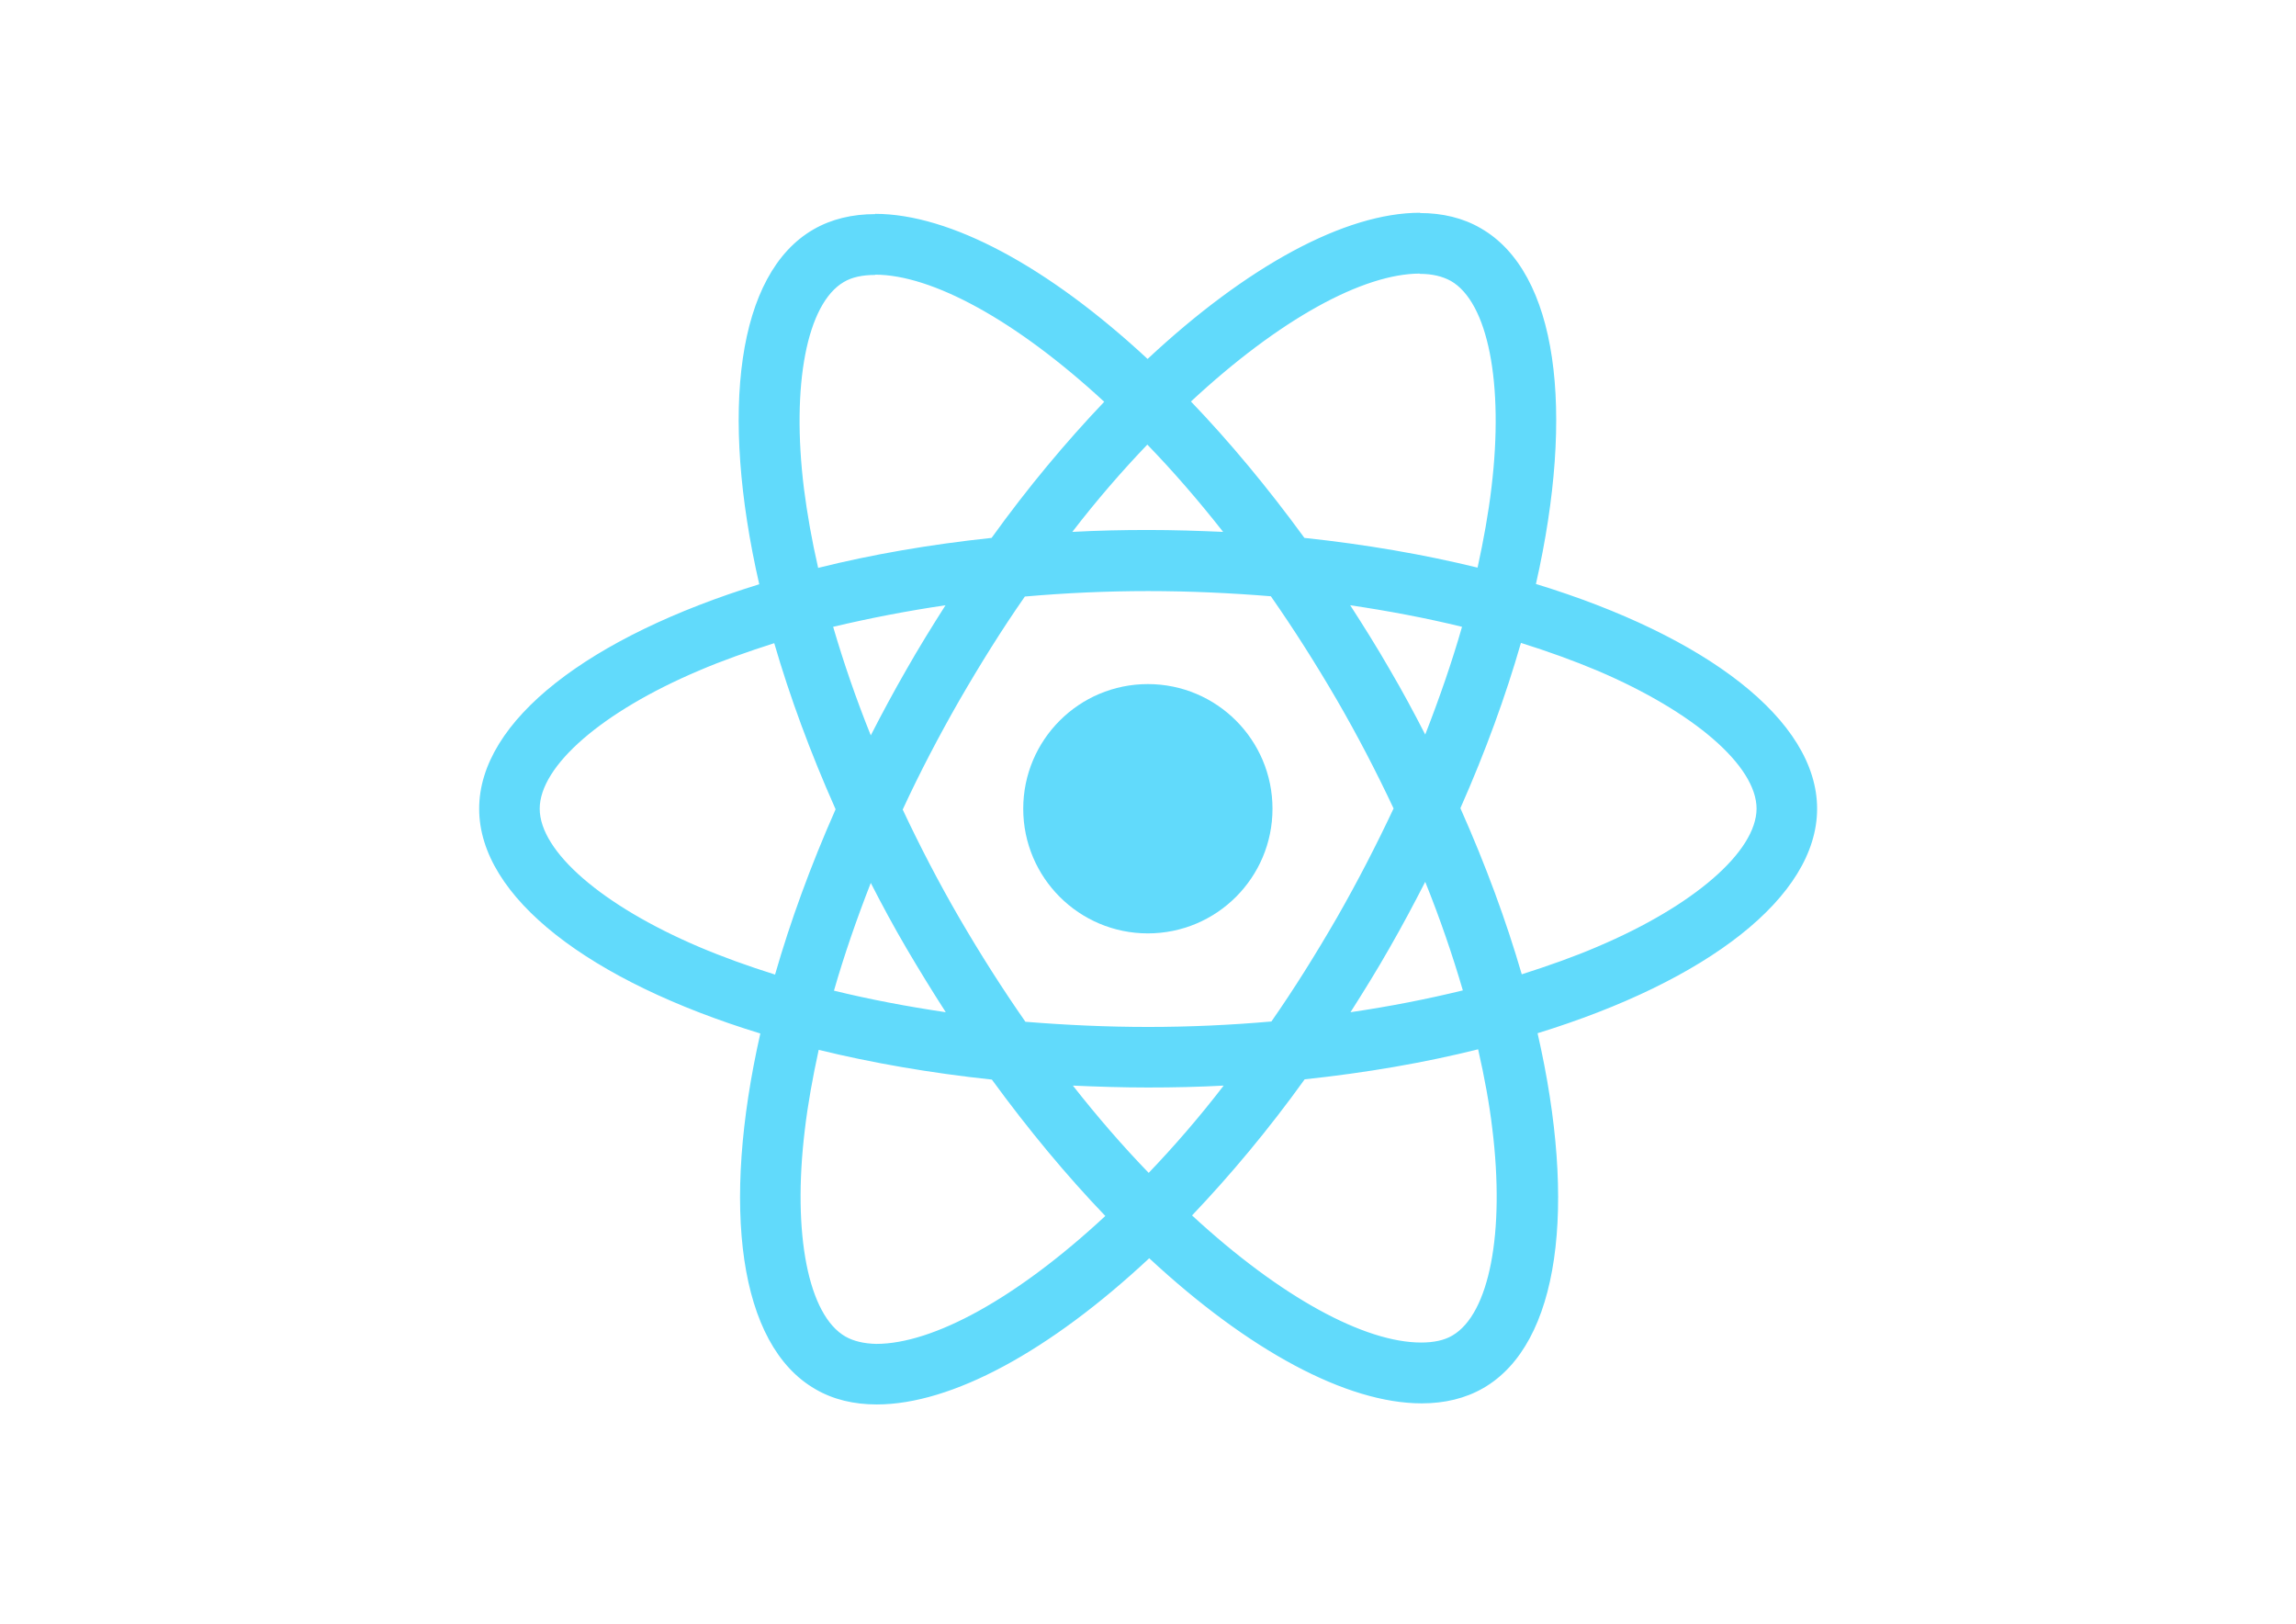
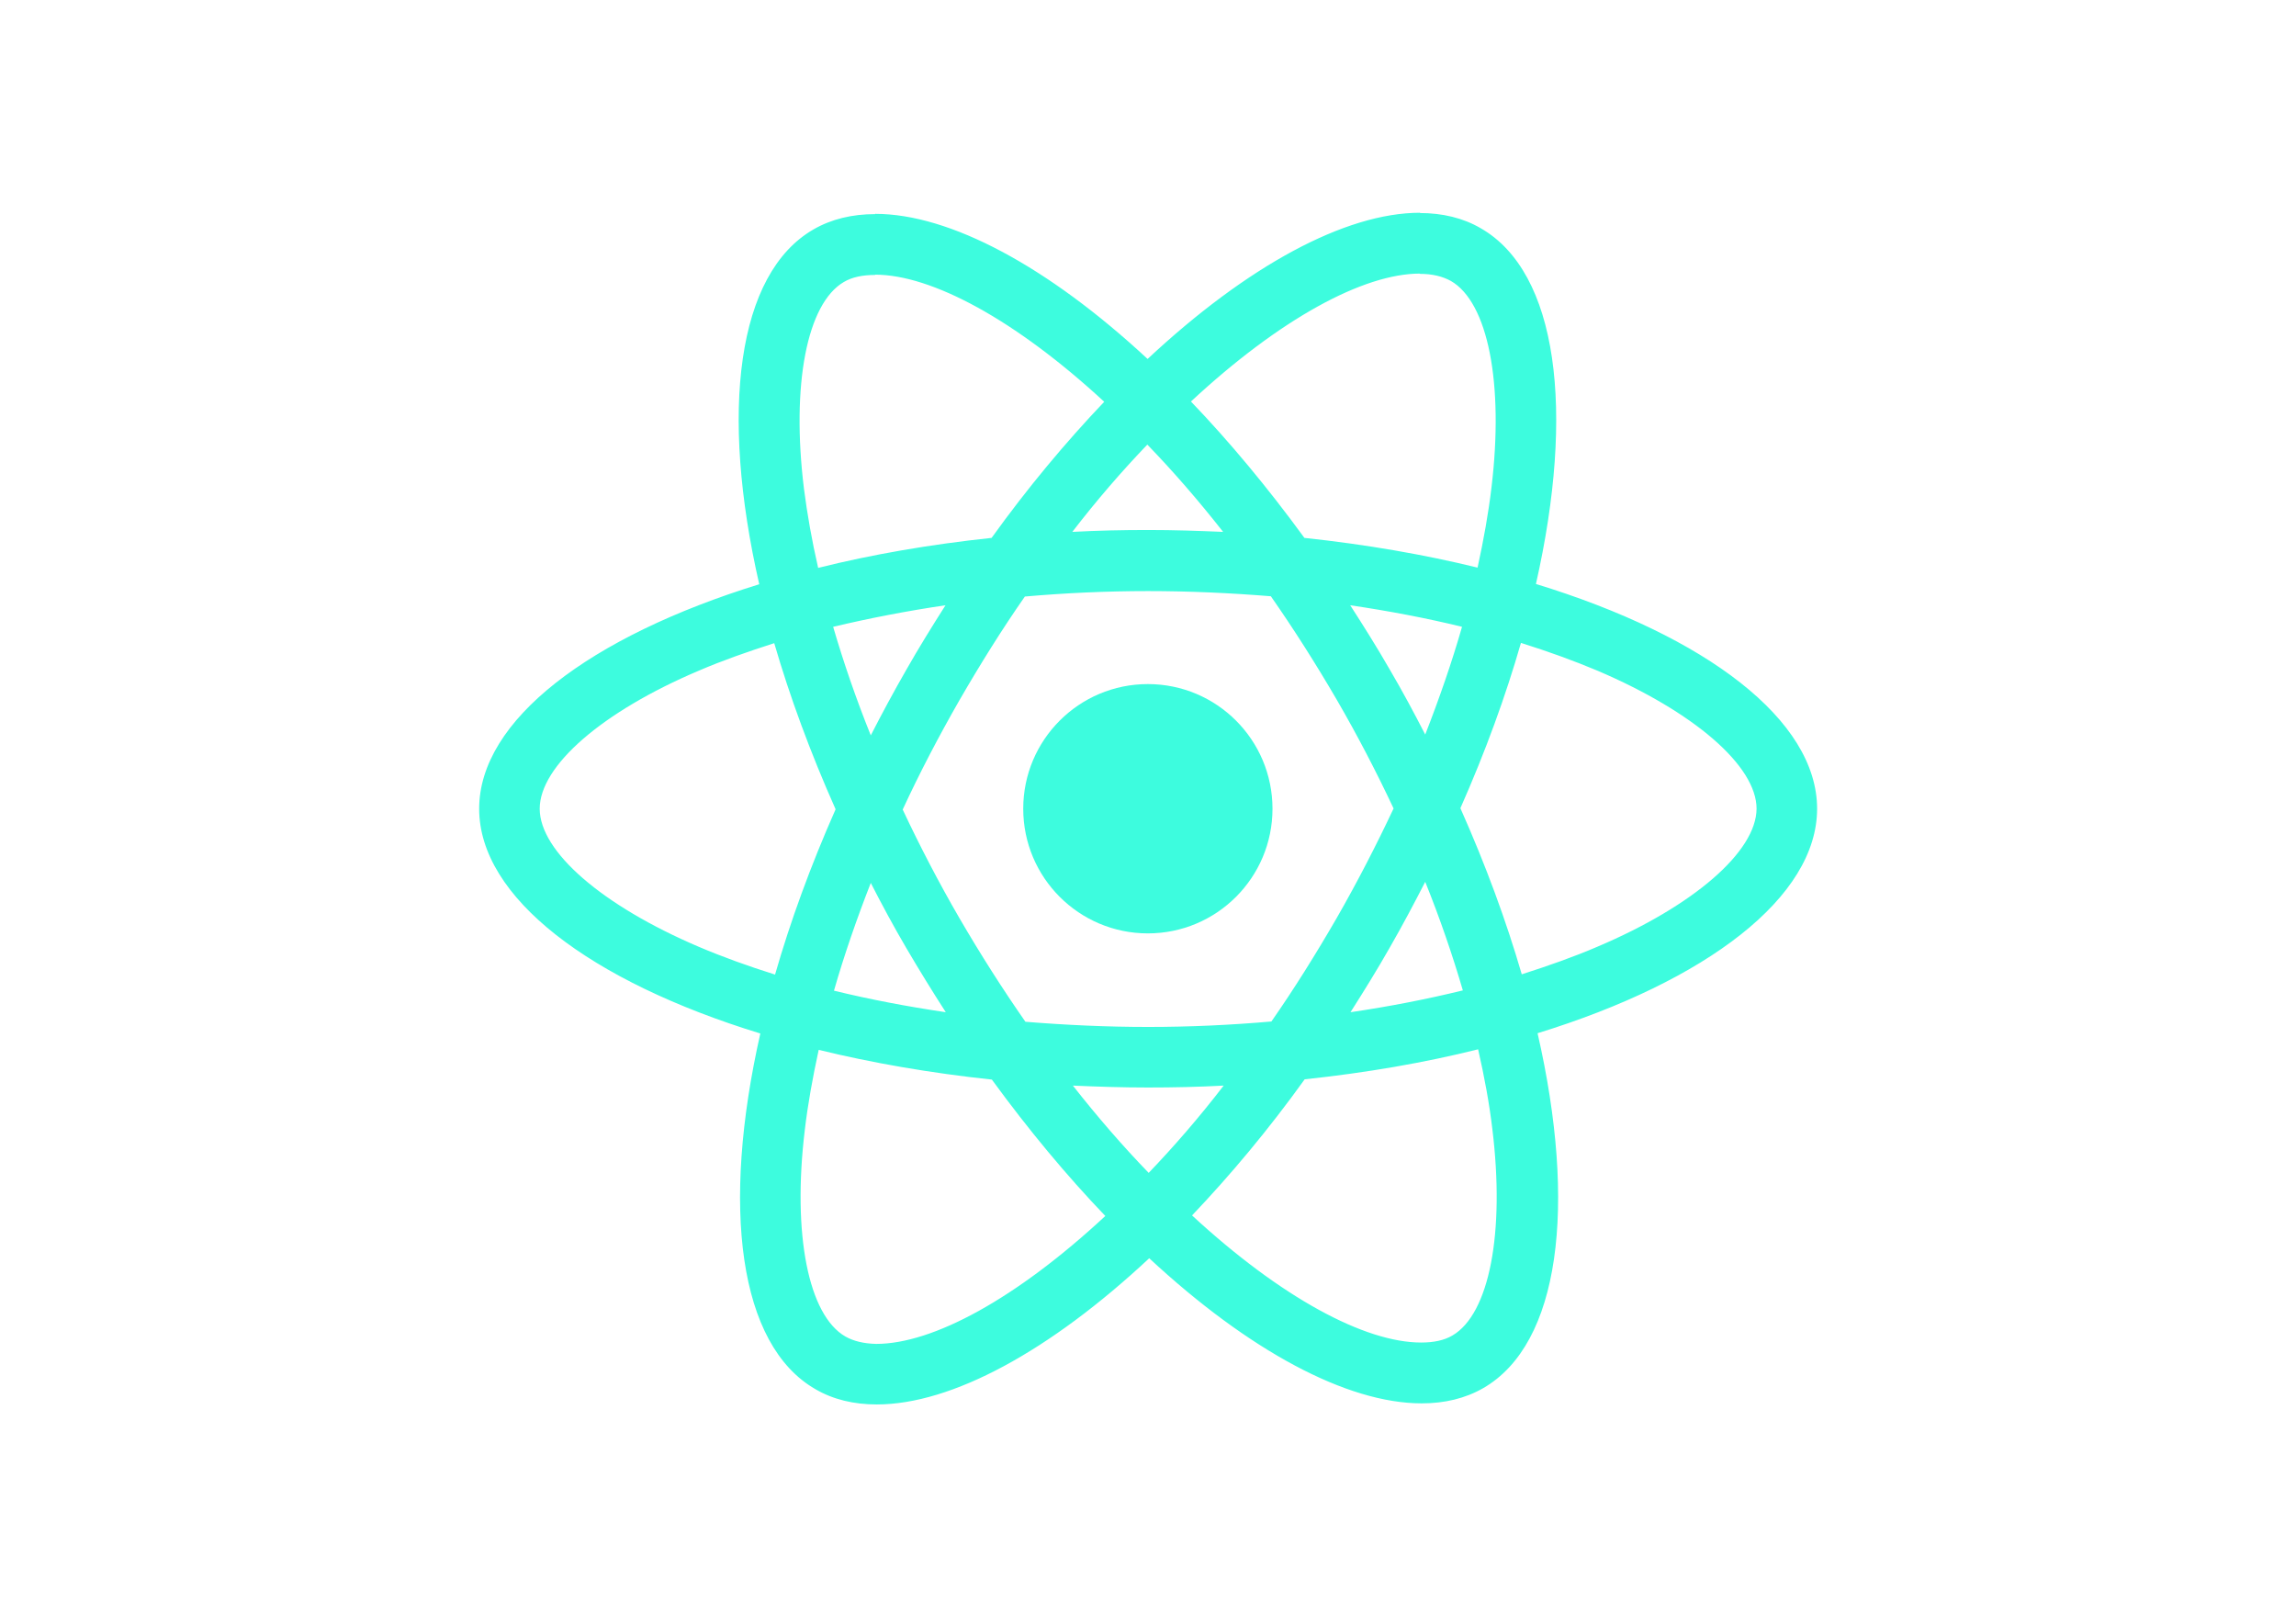
<svg xmlns="http://www.w3.org/2000/svg" viewBox="0 0 841.9 595.3">
-   <g fill="#61DAFB">
+   <g fill="#3dfcde">
    <path d="M666.3 296.5c0-32.5-40.7-63.3-103.1-82.4 14.4-63.6 8-114.2-20.2-130.4-6.5-3.8-14.1-5.6-22.4-5.6v22.3c4.6 0 8.3.9 11.4 2.6 13.6 7.8 19.5 37.5 14.9 75.7-1.1 9.4-2.9 19.3-5.1 29.4-19.6-4.8-41-8.5-63.5-10.9-13.5-18.5-27.5-35.3-41.6-50 32.6-30.3 63.2-46.9 84-46.9V78c-27.5 0-63.5 19.6-99.9 53.6-36.4-33.8-72.4-53.2-99.9-53.2v22.3c20.7 0 51.4 16.5 84 46.6-14 14.7-28 31.4-41.3 49.9-22.6 2.4-44 6.1-63.6 11-2.3-10-4-19.7-5.2-29-4.7-38.2 1.1-67.9 14.6-75.8 3-1.8 6.9-2.6 11.5-2.6V78.5c-8.4 0-16 1.8-22.6 5.6-28.1 16.2-34.4 66.7-19.9 130.1-62.2 19.2-102.7 49.9-102.7 82.3 0 32.5 40.7 63.3 103.1 82.4-14.4 63.6-8 114.2 20.2 130.4 6.5 3.8 14.1 5.6 22.5 5.6 27.5 0 63.5-19.6 99.9-53.6 36.4 33.8 72.4 53.2 99.9 53.2 8.4 0 16-1.8 22.6-5.6 28.1-16.2 34.4-66.7 19.9-130.1 62-19.1 102.5-49.9 102.5-82.3zm-130.2-66.7c-3.7 12.9-8.3 26.2-13.5 39.5-4.1-8-8.4-16-13.1-24-4.6-8-9.5-15.8-14.4-23.4 14.2 2.1 27.9 4.7 41 7.9zm-45.8 106.5c-7.8 13.5-15.8 26.3-24.1 38.2-14.9 1.3-30 2-45.2 2-15.1 0-30.2-.7-45-1.9-8.3-11.9-16.4-24.6-24.2-38-7.6-13.1-14.5-26.4-20.8-39.8 6.2-13.4 13.2-26.8 20.7-39.9 7.8-13.5 15.8-26.3 24.1-38.2 14.9-1.3 30-2 45.2-2 15.1 0 30.2.7 45 1.9 8.3 11.9 16.4 24.6 24.2 38 7.6 13.1 14.5 26.4 20.8 39.8-6.3 13.4-13.2 26.8-20.7 39.9zm32.3-13c5.4 13.4 10 26.8 13.8 39.8-13.1 3.2-26.9 5.9-41.2 8 4.9-7.7 9.8-15.6 14.4-23.7 4.6-8 8.9-16.1 13-24.1zM421.2 430c-9.3-9.6-18.6-20.3-27.8-32 9 .4 18.2.7 27.5.7 9.4 0 18.7-.2 27.8-.7-9 11.7-18.3 22.4-27.5 32zm-74.4-58.9c-14.2-2.1-27.9-4.7-41-7.9 3.7-12.9 8.3-26.2 13.5-39.5 4.1 8 8.4 16 13.1 24 4.7 8 9.5 15.8 14.4 23.4zM420.7 163c9.3 9.6 18.6 20.3 27.8 32-9-.4-18.2-.7-27.5-.7-9.4 0-18.7.2-27.8.7 9-11.7 18.3-22.4 27.5-32zm-74 58.9c-4.9 7.7-9.8 15.6-14.4 23.7-4.6 8-8.9 16-13 24-5.4-13.4-10-26.8-13.8-39.8 13.1-3.1 26.9-5.8 41.2-7.9zm-90.5 125.2c-35.4-15.1-58.3-34.9-58.3-50.6 0-15.7 22.9-35.6 58.3-50.6 8.6-3.7 18-7 27.7-10.1 5.7 19.6 13.2 40 22.5 60.9-9.2 20.8-16.6 41.1-22.2 60.6-9.9-3.1-19.3-6.5-28-10.2zM310 490c-13.6-7.8-19.5-37.5-14.9-75.7 1.1-9.4 2.9-19.3 5.1-29.4 19.6 4.8 41 8.5 63.5 10.9 13.5 18.5 27.5 35.3 41.6 50-32.6 30.3-63.2 46.9-84 46.9-4.5-.1-8.3-1-11.3-2.7zm237.2-76.2c4.7 38.2-1.1 67.9-14.6 75.8-3 1.8-6.9 2.6-11.5 2.6-20.7 0-51.4-16.5-84-46.6 14-14.7 28-31.4 41.3-49.9 22.6-2.4 44-6.1 63.6-11 2.3 10.1 4.1 19.8 5.2 29.1zm38.5-66.7c-8.6 3.7-18 7-27.7 10.1-5.7-19.6-13.2-40-22.5-60.9 9.2-20.8 16.6-41.1 22.2-60.6 9.9 3.1 19.3 6.5 28.1 10.2 35.4 15.1 58.3 34.9 58.3 50.6-.1 15.7-23 35.6-58.4 50.6zM320.8 78.4z" />
    <circle cx="420.9" cy="296.5" r="45.7" />
    <path d="M520.5 78.1z" />
  </g>
</svg>
